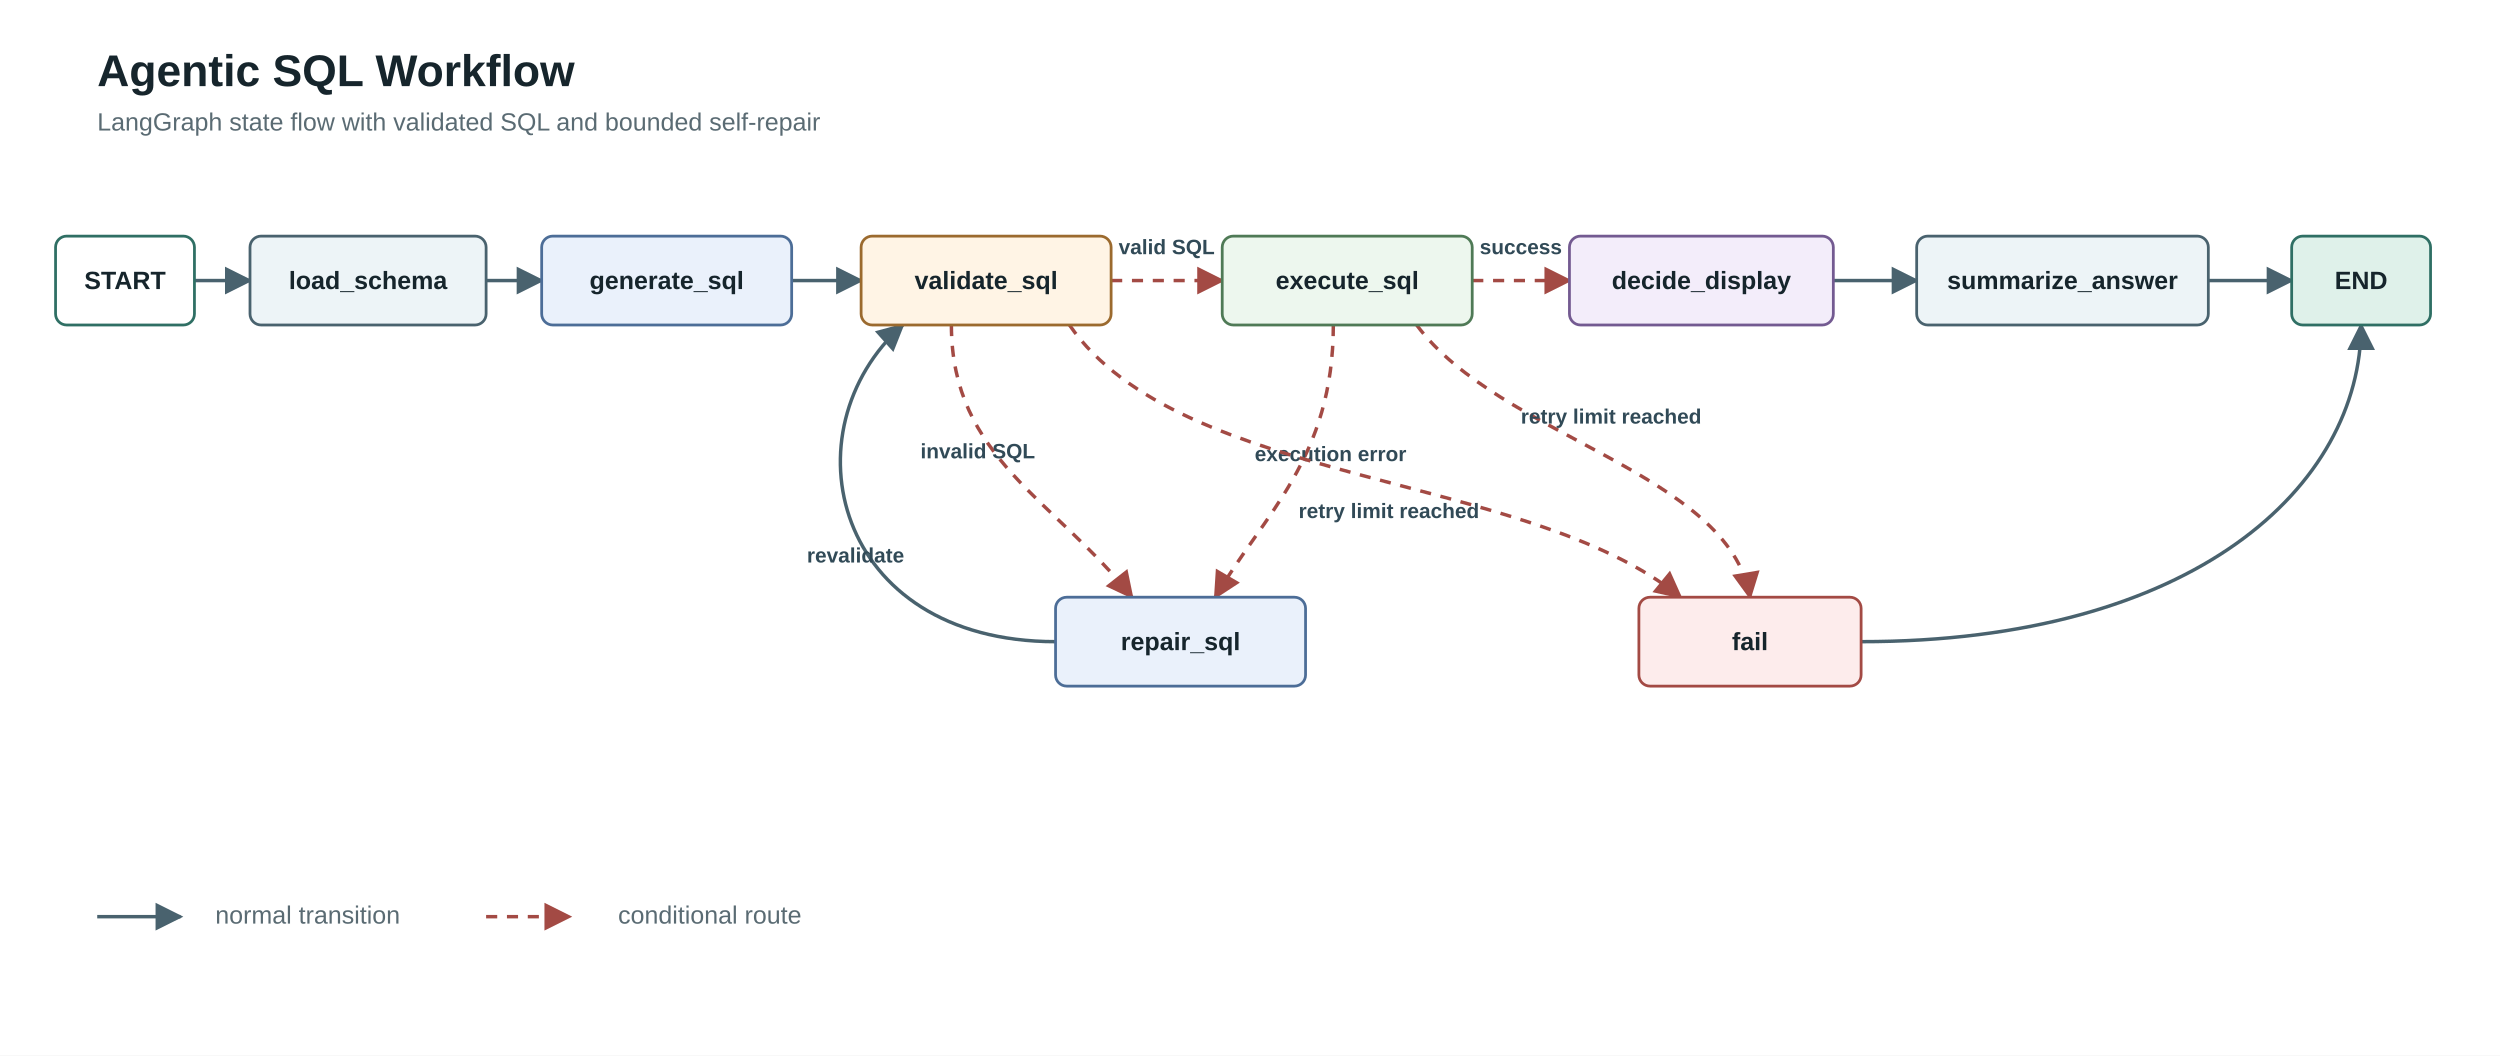
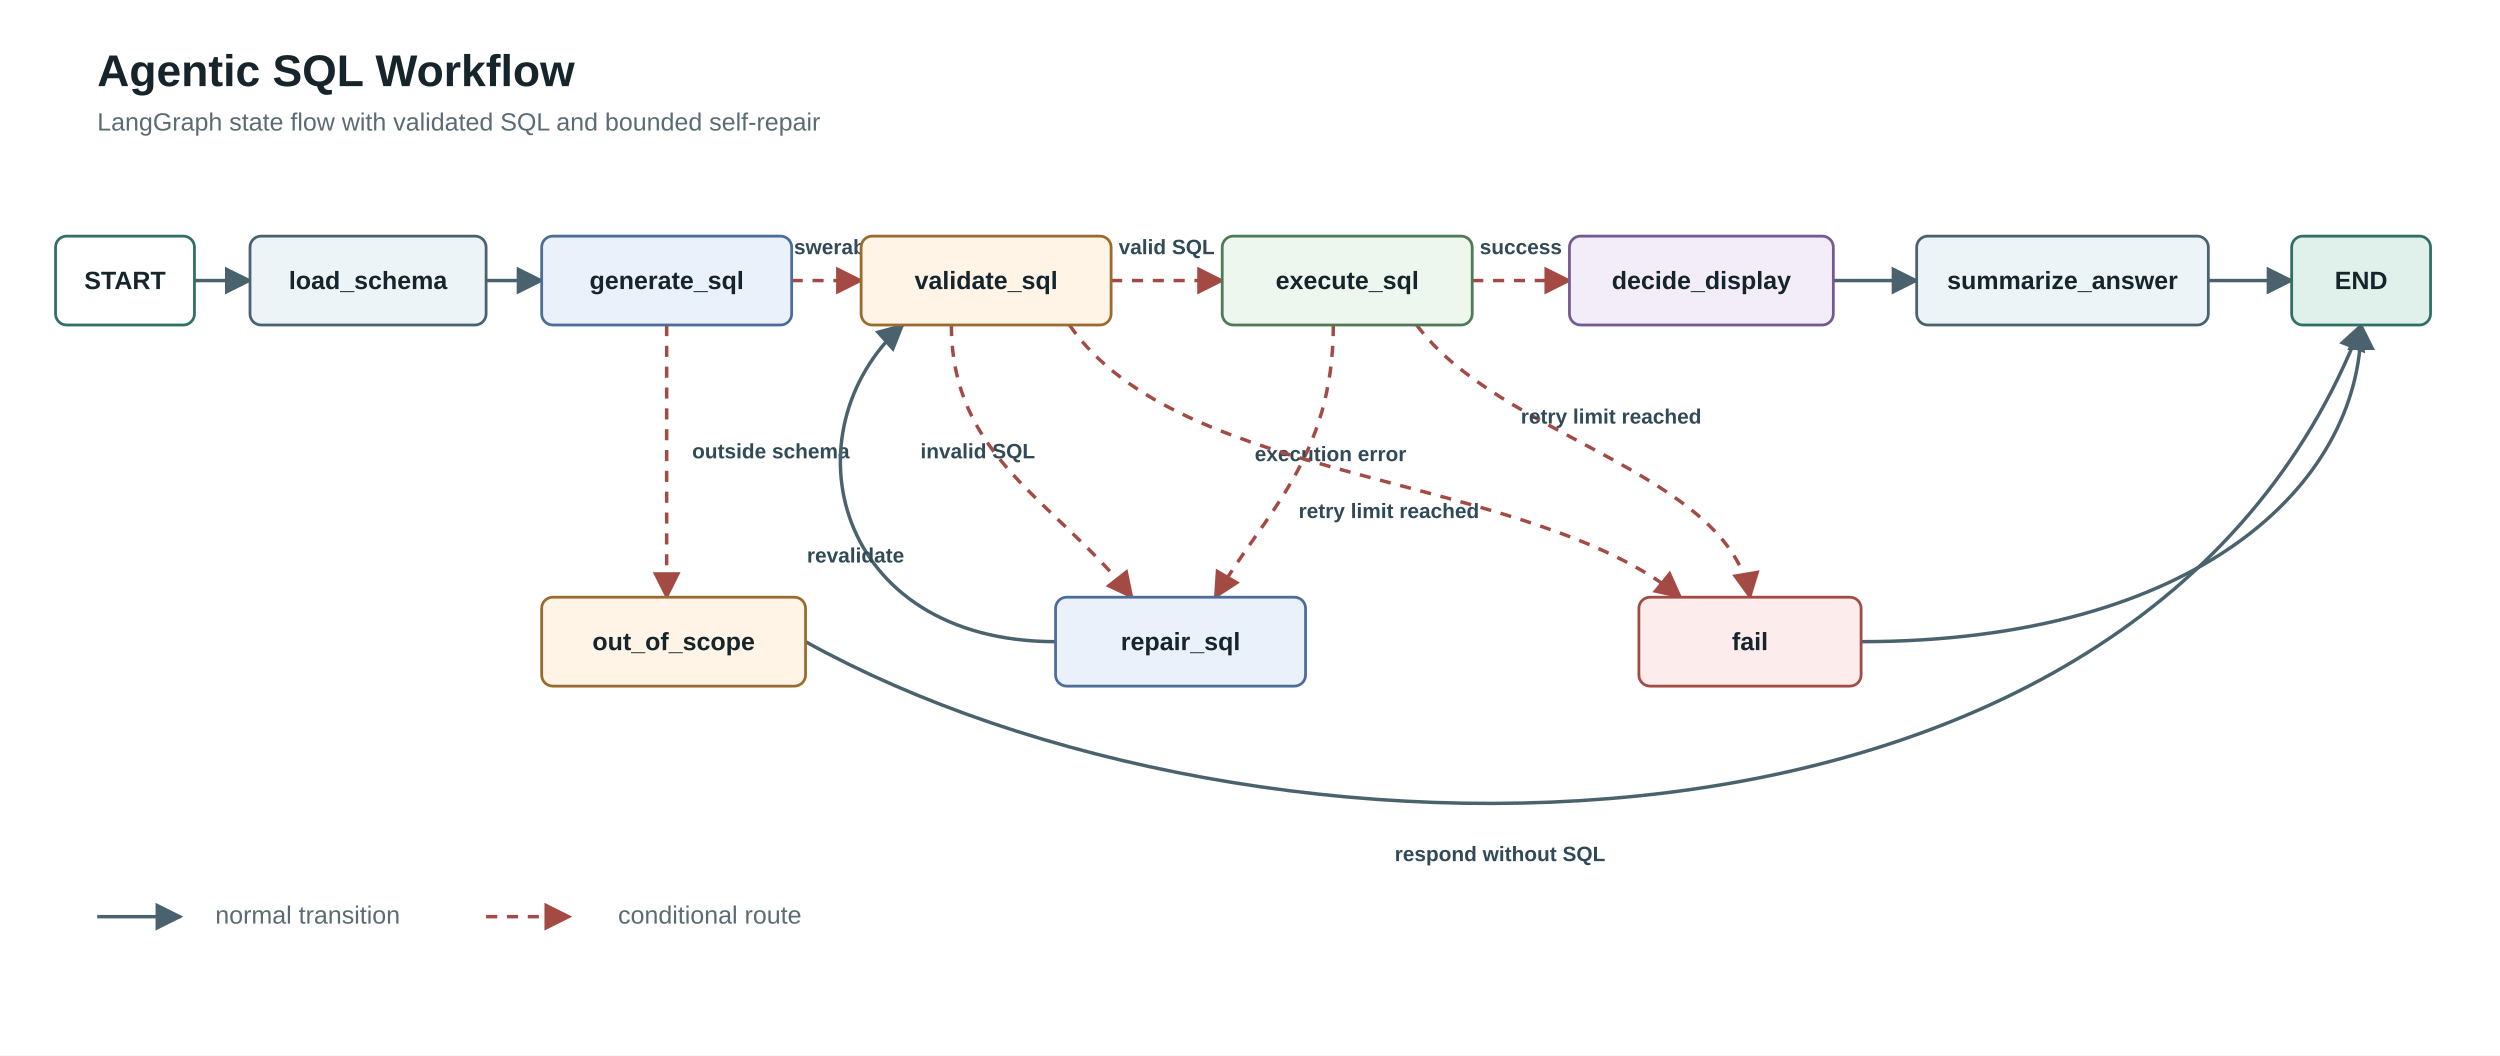
<svg xmlns="http://www.w3.org/2000/svg" width="1800" height="760" viewBox="0 0 1800 760" role="img" aria-labelledby="title desc">
  <defs>
    <marker id="arrow" viewBox="0 0 10 10" refX="9" refY="5" markerWidth="8" markerHeight="8" orient="auto-start-reverse">
      <path d="M 0 0 L 10 5 L 0 10 z" fill="#49626e" />
    </marker>
    <marker id="arrow-error" viewBox="0 0 10 10" refX="9" refY="5" markerWidth="8" markerHeight="8" orient="auto-start-reverse">
      <path d="M 0 0 L 10 5 L 0 10 z" fill="#a34a44" />
    </marker>
    <style>
      .title { font: 600 32px "Segoe UI", Arial, sans-serif; fill: #16252c; }
      .subtitle { font: 400 18px "Segoe UI", Arial, sans-serif; fill: #5a6b73; }
      .node-label { font: 600 18px "Segoe UI", Arial, sans-serif; fill: #16252c; text-anchor: middle; dominant-baseline: middle; }
      /* Keep labels plain: PowerPoint and some browsers can hide stroked SVG text when copied. */
      .edge-label { font: 600 15px "Segoe UI", Arial, sans-serif; fill: #314a57; text-anchor: middle; }
      .edge { fill: none; stroke: #49626e; stroke-width: 2.5; marker-end: url(#arrow); }
      .conditional { fill: none; stroke: #a34a44; stroke-width: 2.5; stroke-dasharray: 8 7; marker-end: url(#arrow-error); }
      .node { stroke-width: 2; rx: 8; }
    </style>
  </defs>
  <rect width="1800" height="760" fill="#ffffff" />
  <text x="70" y="62" class="title">Agentic SQL Workflow</text>
  <text x="70" y="94" class="subtitle">LangGraph state flow with validated SQL and bounded self-repair</text>
  <path class="edge" d="M 140 202 L 180 202" />
  <path class="edge" d="M 350 202 L 390 202" />
-   <path class="edge" d="M 570 202 L 620 202" />
+   <path class="conditional" d="M 570 202 L 620 202" />
+   <text x="595" y="183" class="edge-label">answerable</text>
  <path class="conditional" d="M 800 202 L 880 202" />
  <text x="840" y="183" class="edge-label">valid SQL</text>
  <path class="conditional" d="M 1060 202 L 1130 202" />
  <text x="1095" y="183" class="edge-label">success</text>
  <path class="edge" d="M 1320 202 L 1380 202" />
  <path class="edge" d="M 1590 202 L 1650 202" />
+   <path class="conditional" d="M 480 234 C 480 320 480 360 480 430" />
+   <text x="555" y="330" class="edge-label">outside schema</text>
+   <path class="edge" d="M 580 462 C 900 640 1540 650 1700 234" />
+   <text x="1080" y="620" class="edge-label">respond without SQL</text>
  <path class="conditional" d="M 685 234 C 685 330 760 360 815 430" />
  <text x="704" y="330" class="edge-label">invalid SQL</text>
  <path class="conditional" d="M 960 234 C 960 330 910 370 875 430" />
  <text x="958" y="332" class="edge-label">execution error</text>
  <path class="edge" d="M 760 462 C 600 462 565 310 650 234" />
  <text x="616" y="405" class="edge-label">revalidate</text>
  <path class="conditional" d="M 770 234 C 850 350 1100 340 1210 430" />
  <text x="1000" y="373" class="edge-label">retry limit reached</text>
  <path class="conditional" d="M 1020 234 C 1080 315 1245 340 1260 430" />
  <text x="1160" y="305" class="edge-label">retry limit reached</text>
  <path class="edge" d="M 1340 462 C 1580 462 1700 350 1700 234" />
  <rect class="node" x="40" y="170" width="100" height="64" fill="#ffffff" stroke="#2f6f64" />
  <text x="90" y="203" class="node-label">START</text>
  <rect class="node" x="180" y="170" width="170" height="64" fill="#edf4f7" stroke="#49626e" />
  <text x="265" y="203" class="node-label">load_schema</text>
  <rect class="node" x="390" y="170" width="180" height="64" fill="#eaf1fb" stroke="#4c6d97" />
  <text x="480" y="203" class="node-label">generate_sql</text>
+   <rect class="node" x="390" y="430" width="190" height="64" fill="#fff4e5" stroke="#9b6a2e" />
+   <text x="485" y="463" class="node-label">out_of_scope</text>
  <rect class="node" x="620" y="170" width="180" height="64" fill="#fff4e5" stroke="#9b6a2e" />
  <text x="710" y="203" class="node-label">validate_sql</text>
  <rect class="node" x="880" y="170" width="180" height="64" fill="#edf7ee" stroke="#4f7a56" />
  <text x="970" y="203" class="node-label">execute_sql</text>
  <rect class="node" x="1130" y="170" width="190" height="64" fill="#f3edfa" stroke="#735a91" />
  <text x="1225" y="203" class="node-label">decide_display</text>
  <rect class="node" x="1380" y="170" width="210" height="64" fill="#edf4f7" stroke="#49626e" />
  <text x="1485" y="203" class="node-label">summarize_answer</text>
  <rect class="node" x="1650" y="170" width="100" height="64" fill="#dff1ea" stroke="#2f6f64" />
  <text x="1700" y="203" class="node-label">END</text>
  <rect class="node" x="760" y="430" width="180" height="64" fill="#eaf1fb" stroke="#4c6d97" />
  <text x="850" y="463" class="node-label">repair_sql</text>
  <rect class="node" x="1180" y="430" width="160" height="64" fill="#fdecec" stroke="#a34a44" />
  <text x="1260" y="463" class="node-label">fail</text>
  <line x1="70" y1="660" x2="130" y2="660" class="edge" />
  <text x="155" y="665" class="subtitle">normal transition</text>
  <line x1="350" y1="660" x2="410" y2="660" class="conditional" />
  <text x="445" y="665" class="subtitle">conditional route</text>
</svg>
